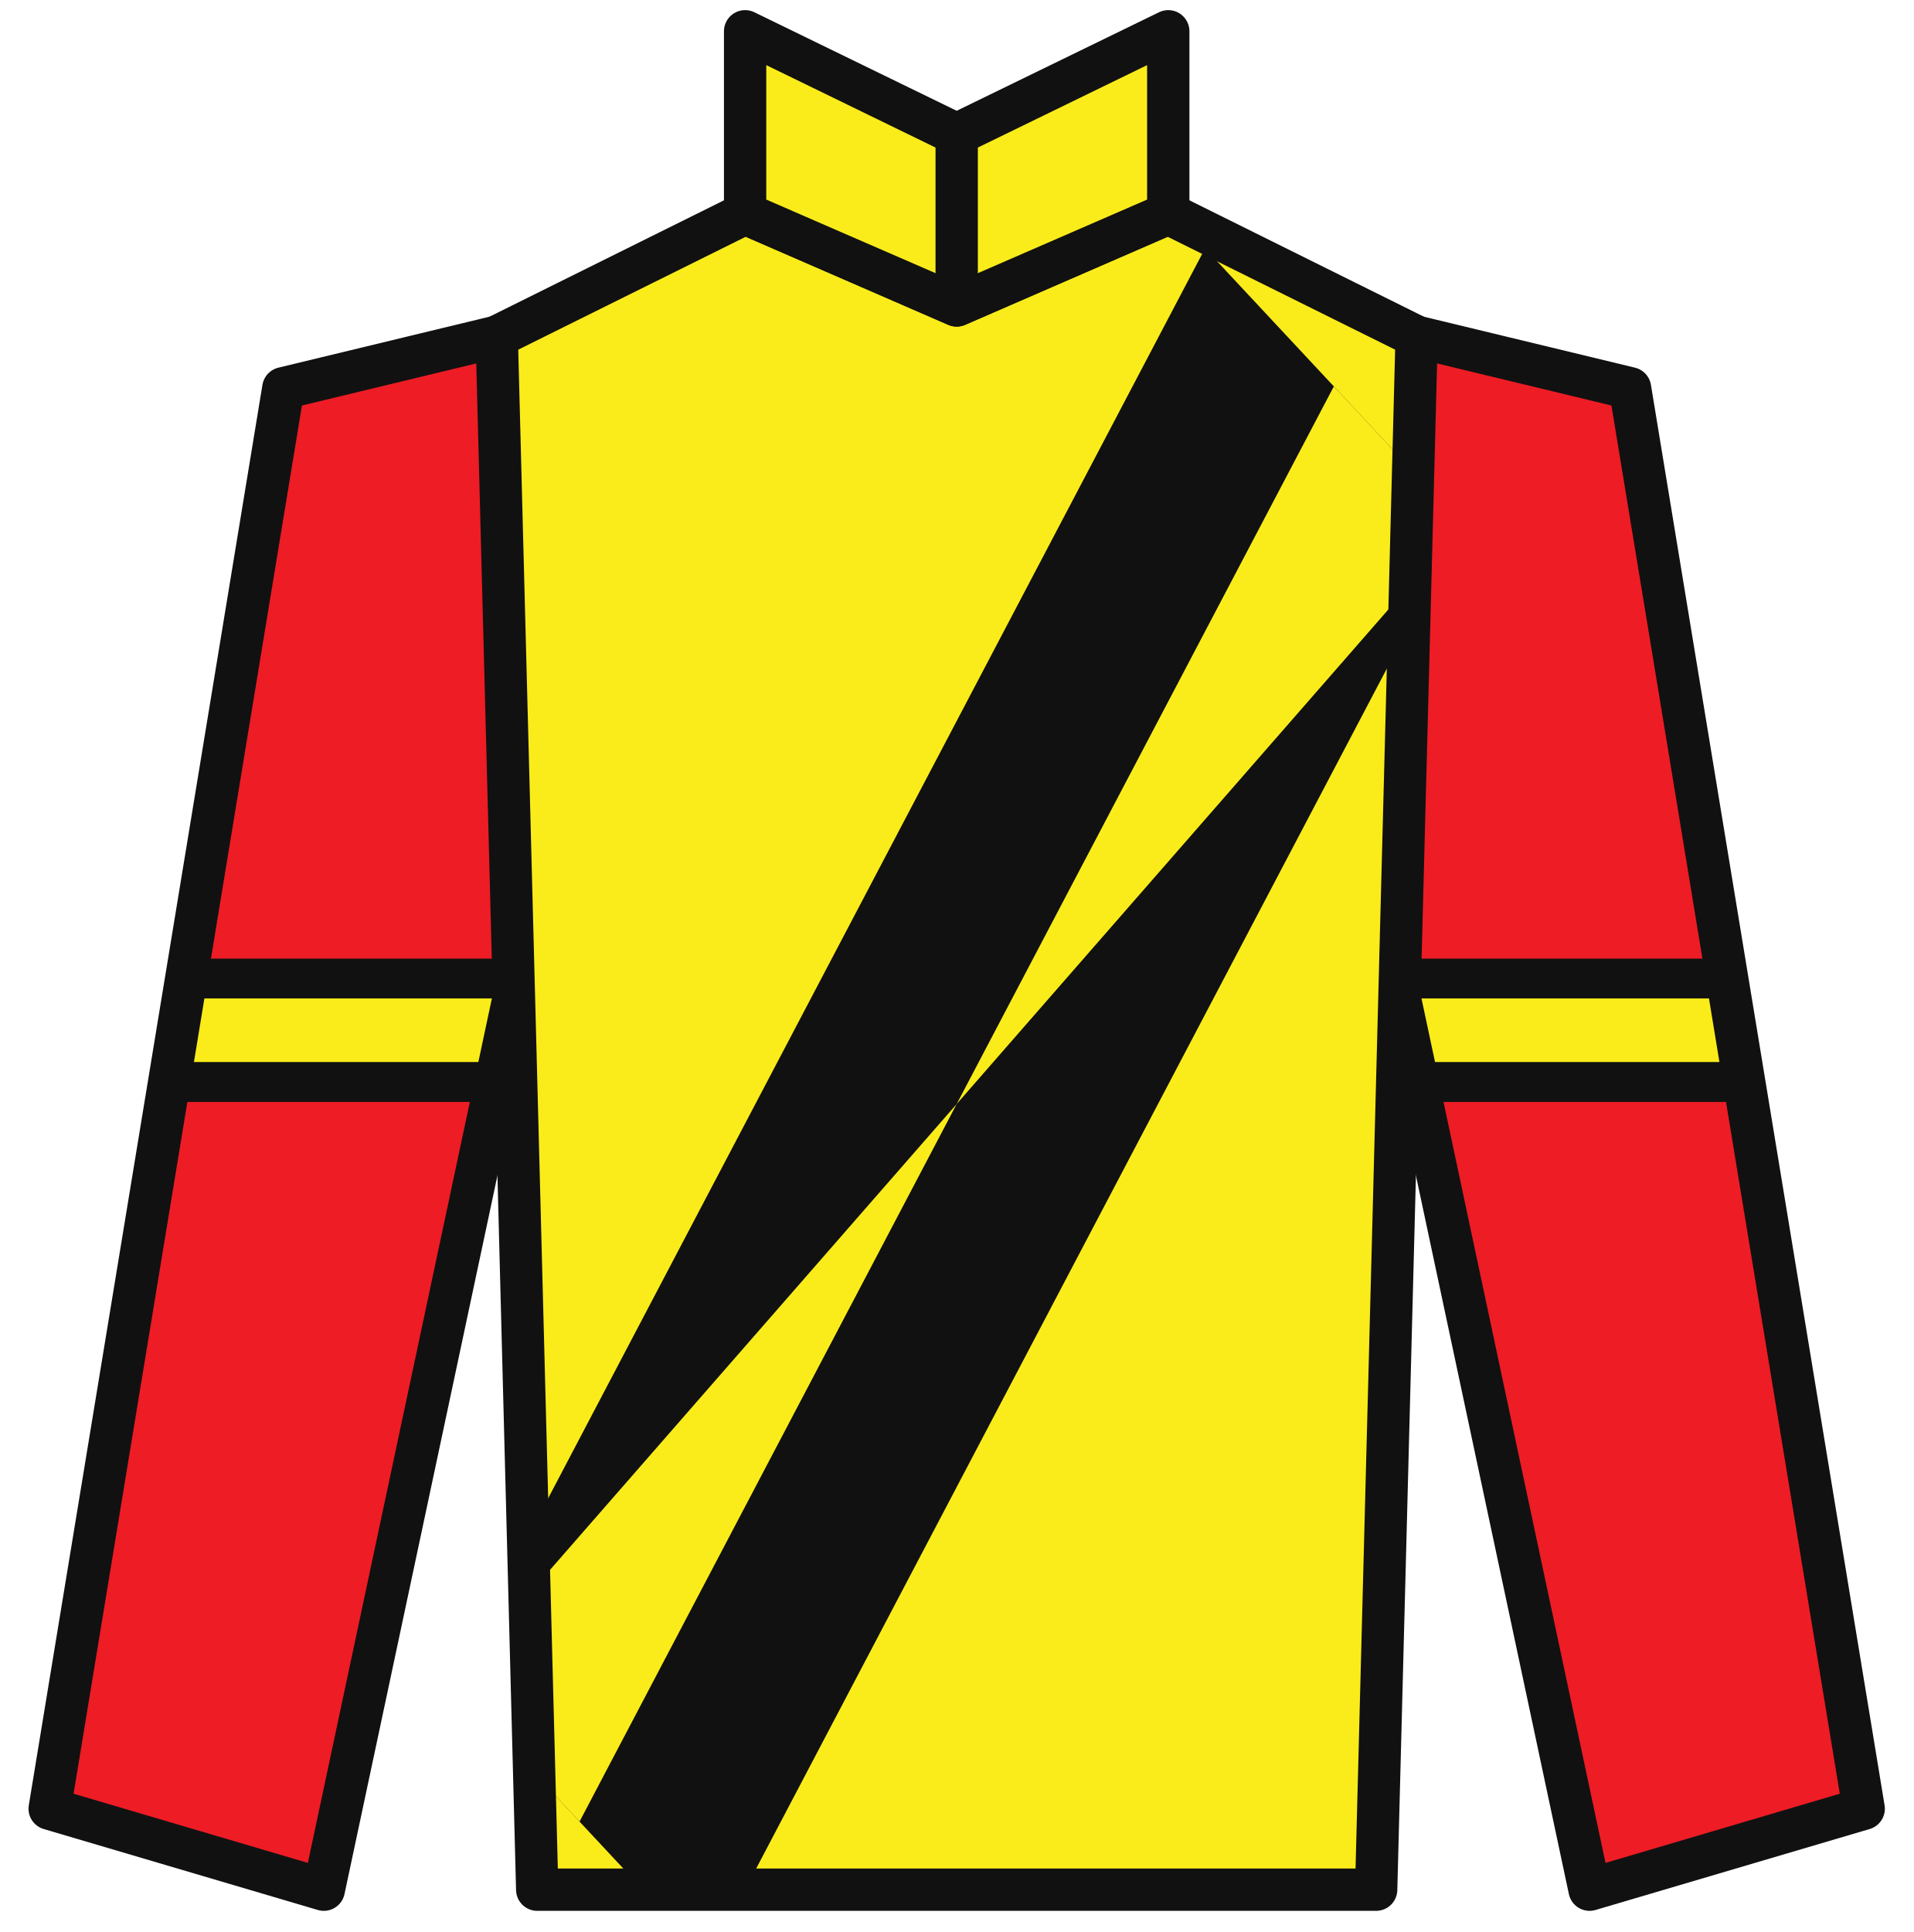
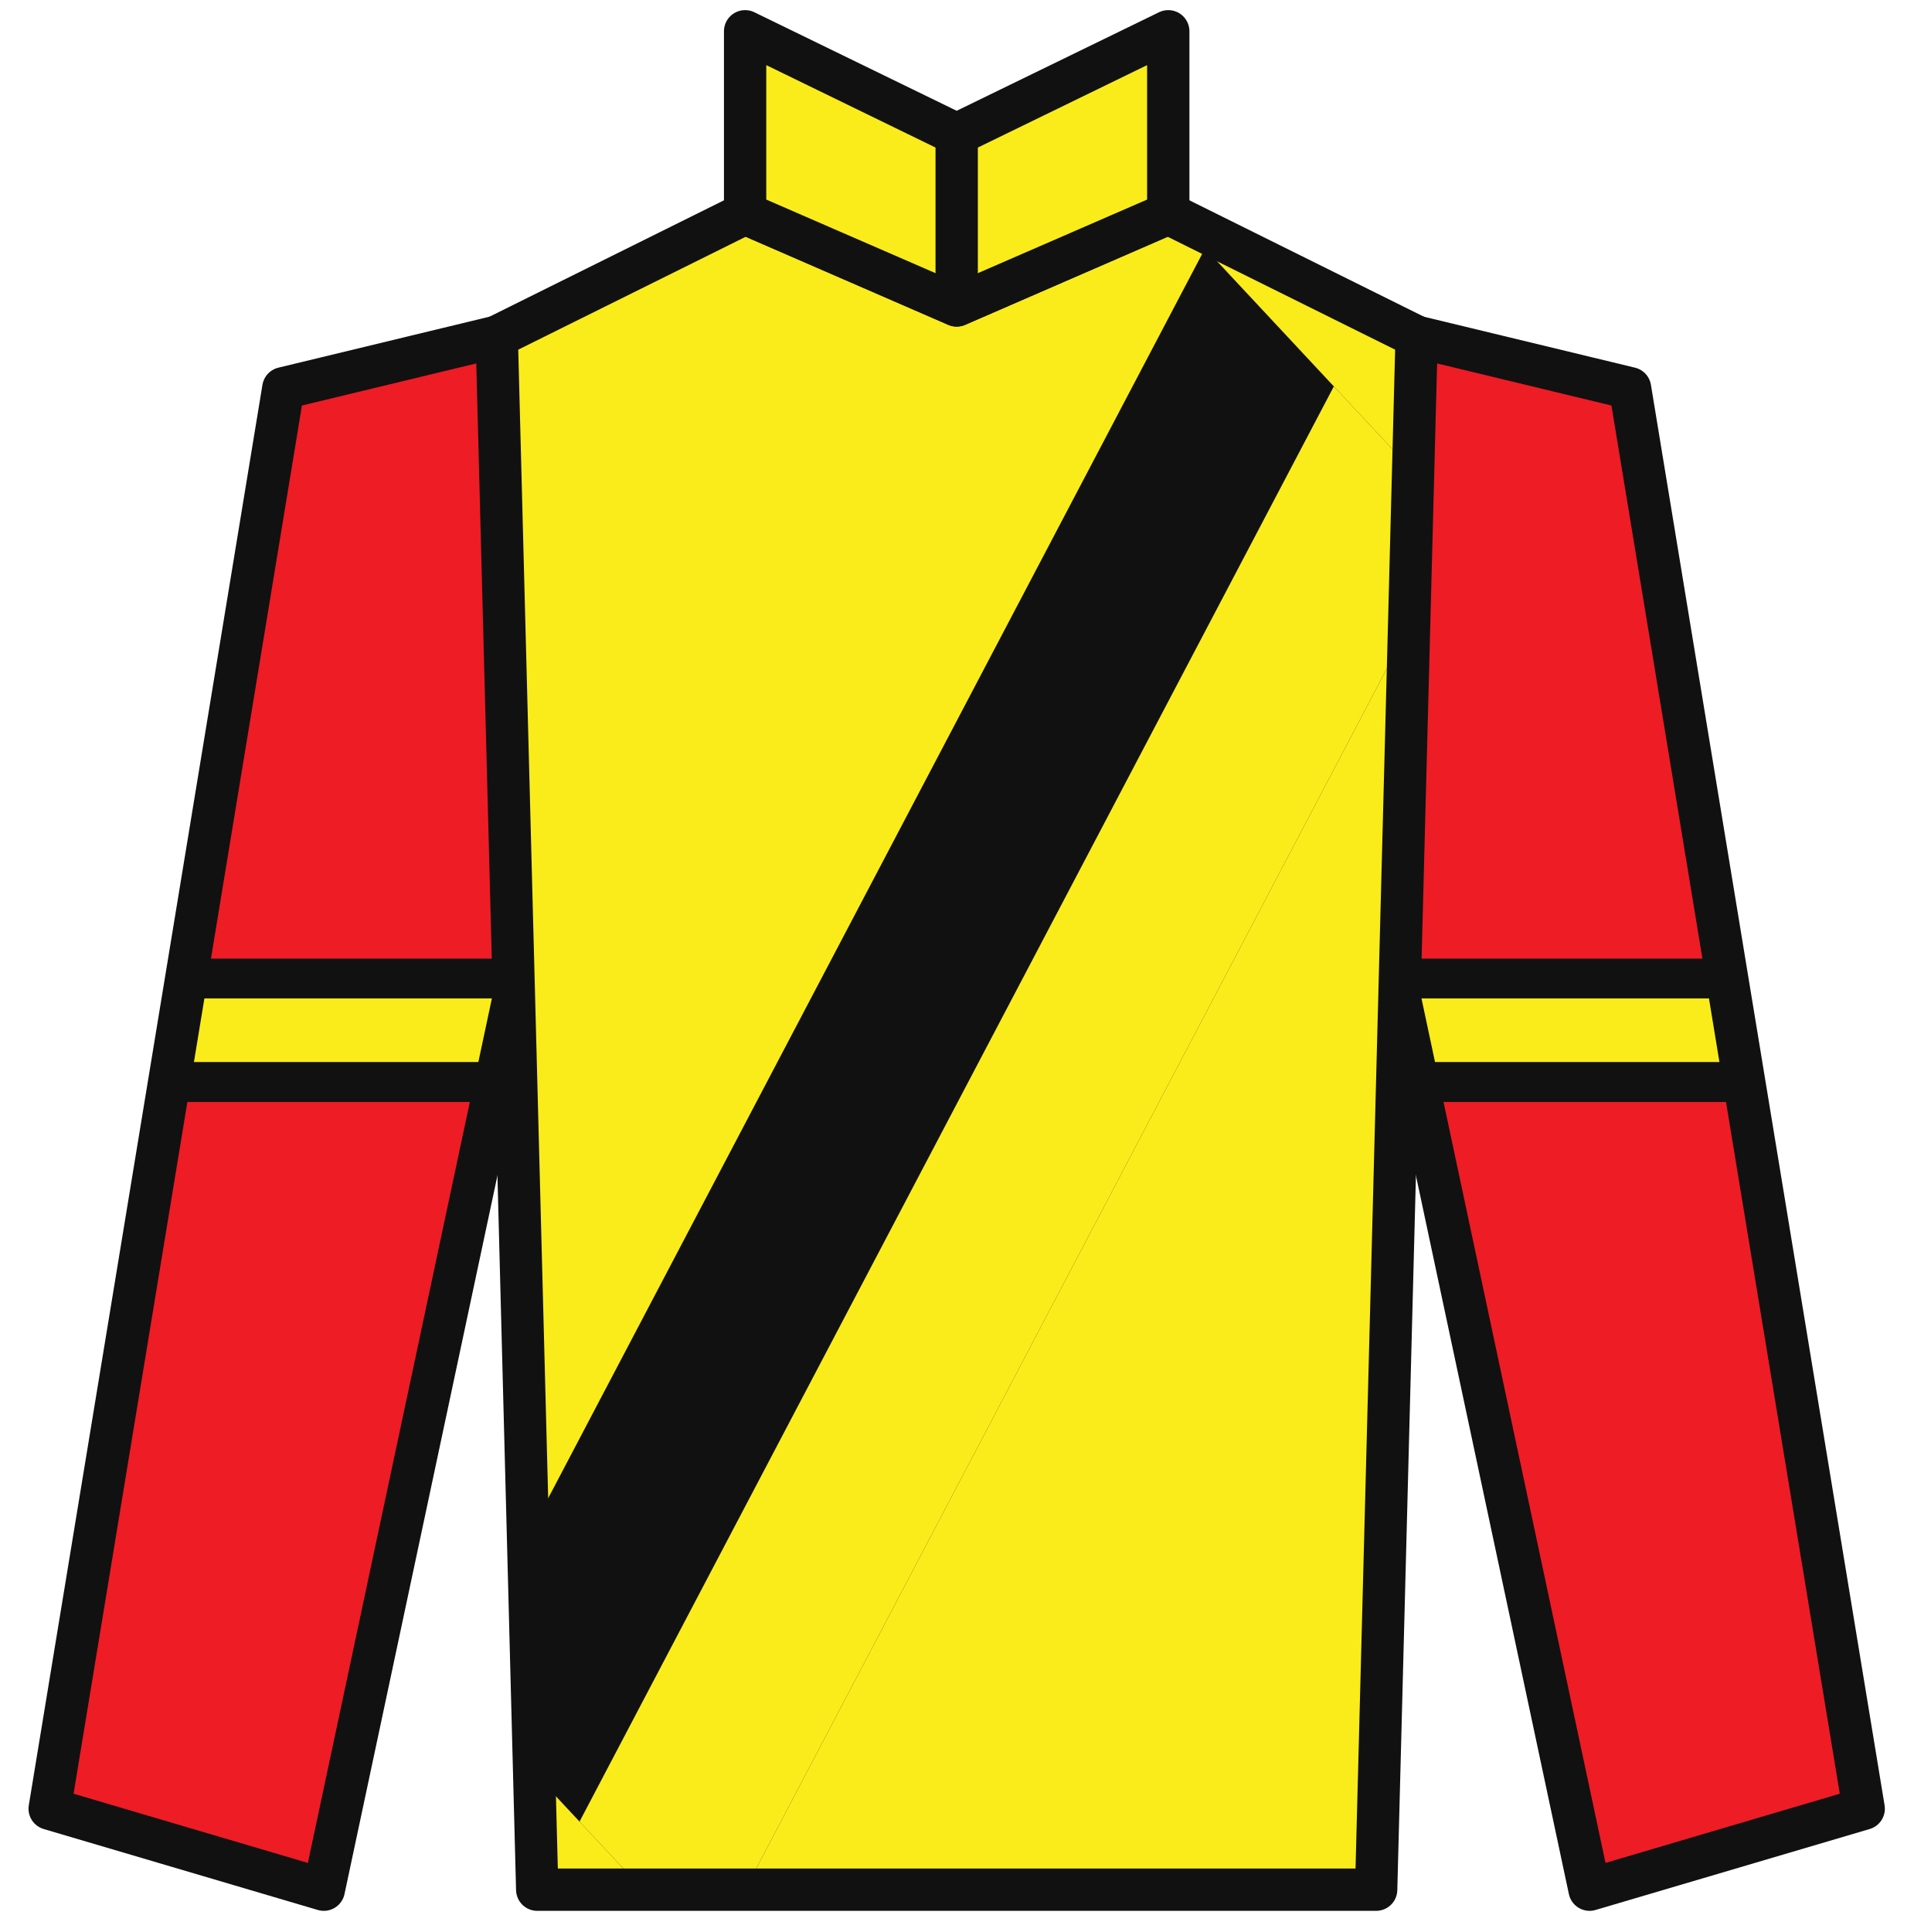
<svg xmlns="http://www.w3.org/2000/svg" class="trikot" viewBox="-1.5 -0.5 104 105" aria-hidden="true">
  <clipPath id="d1593782al">
    <path d="M25.5,17.8 L13.9,20.6 L1.2,97.8 L16.1,102.2 L27,51 Z" />
  </clipPath>
  <g clip-path="url(#d1593782al)">
    <rect x="0" y="17" width="28" height="86.5" fill="#EE1C25" />
    <rect x="0" y="51.6" width="28" height="7.79" fill="#111111" />
    <rect x="0" y="53.76" width="28" height="3.46" fill="#FAEC1A" />
  </g>
  <path d="M25.5,17.8 L13.9,20.6 L1.2,97.8 L16.1,102.2 L27,51 Z" fill="none" stroke="#111111" stroke-width="2.3" stroke-linejoin="round" />
  <clipPath id="d1593782ar">
    <path d="M75.5,17.8 L87.1,20.6 L99.8,97.8 L84.9,102.2 L74,51 Z" />
  </clipPath>
  <g clip-path="url(#d1593782ar)">
    <rect x="73" y="17" width="28" height="86.5" fill="#EE1C25" />
    <rect x="73" y="51.6" width="28" height="7.79" fill="#111111" />
    <rect x="73" y="53.76" width="28" height="3.46" fill="#FAEC1A" />
  </g>
  <path d="M75.5,17.8 L87.1,20.6 L99.8,97.8 L84.9,102.2 L74,51 Z" fill="none" stroke="#111111" stroke-width="2.3" stroke-linejoin="round" />
  <clipPath id="d1593782k">
    <path d="M25.5,17.8 L39,11.1 L50.5,16.1 L62,11.1 L75.5,17.8 L73.3,102.2 L27.7,102.2 Z" />
  </clipPath>
  <g clip-path="url(#d1593782k)">
    <rect x="25" y="10" width="51" height="93" fill="#FAEC1A" />
    <polygon points="78.0,28.0 64.0,13.0 23.0,91.0 37.0,106.0" fill="#111111" />
-     <polygon points="78.0,28.0 71.0,20.5 30.0,98.5 23.0,91.0" fill="#FAEC1A" />
+     <polygon points="78.0,28.0 71.0,20.5 30.0,98.5 37.0,106.0" fill="#FAEC1A" />
  </g>
  <path d="M25.5,17.8 L39,11.1 L50.5,16.1 L62,11.1 L75.5,17.8 L73.3,102.2 L27.7,102.2 Z" fill="none" stroke="#111111" stroke-width="2.3" stroke-linejoin="round" />
  <path d="M39,1.2 L50.5,6.8 L62,1.2 L62,11.1 L50.5,16.1 L39,11.1 Z" fill="#FAEC1A" stroke="#111111" stroke-width="2.3" stroke-linejoin="round" />
  <path d="M50.5,6.8 L50.5,16.1" fill="none" stroke="#111111" stroke-width="2.3" />
</svg>
